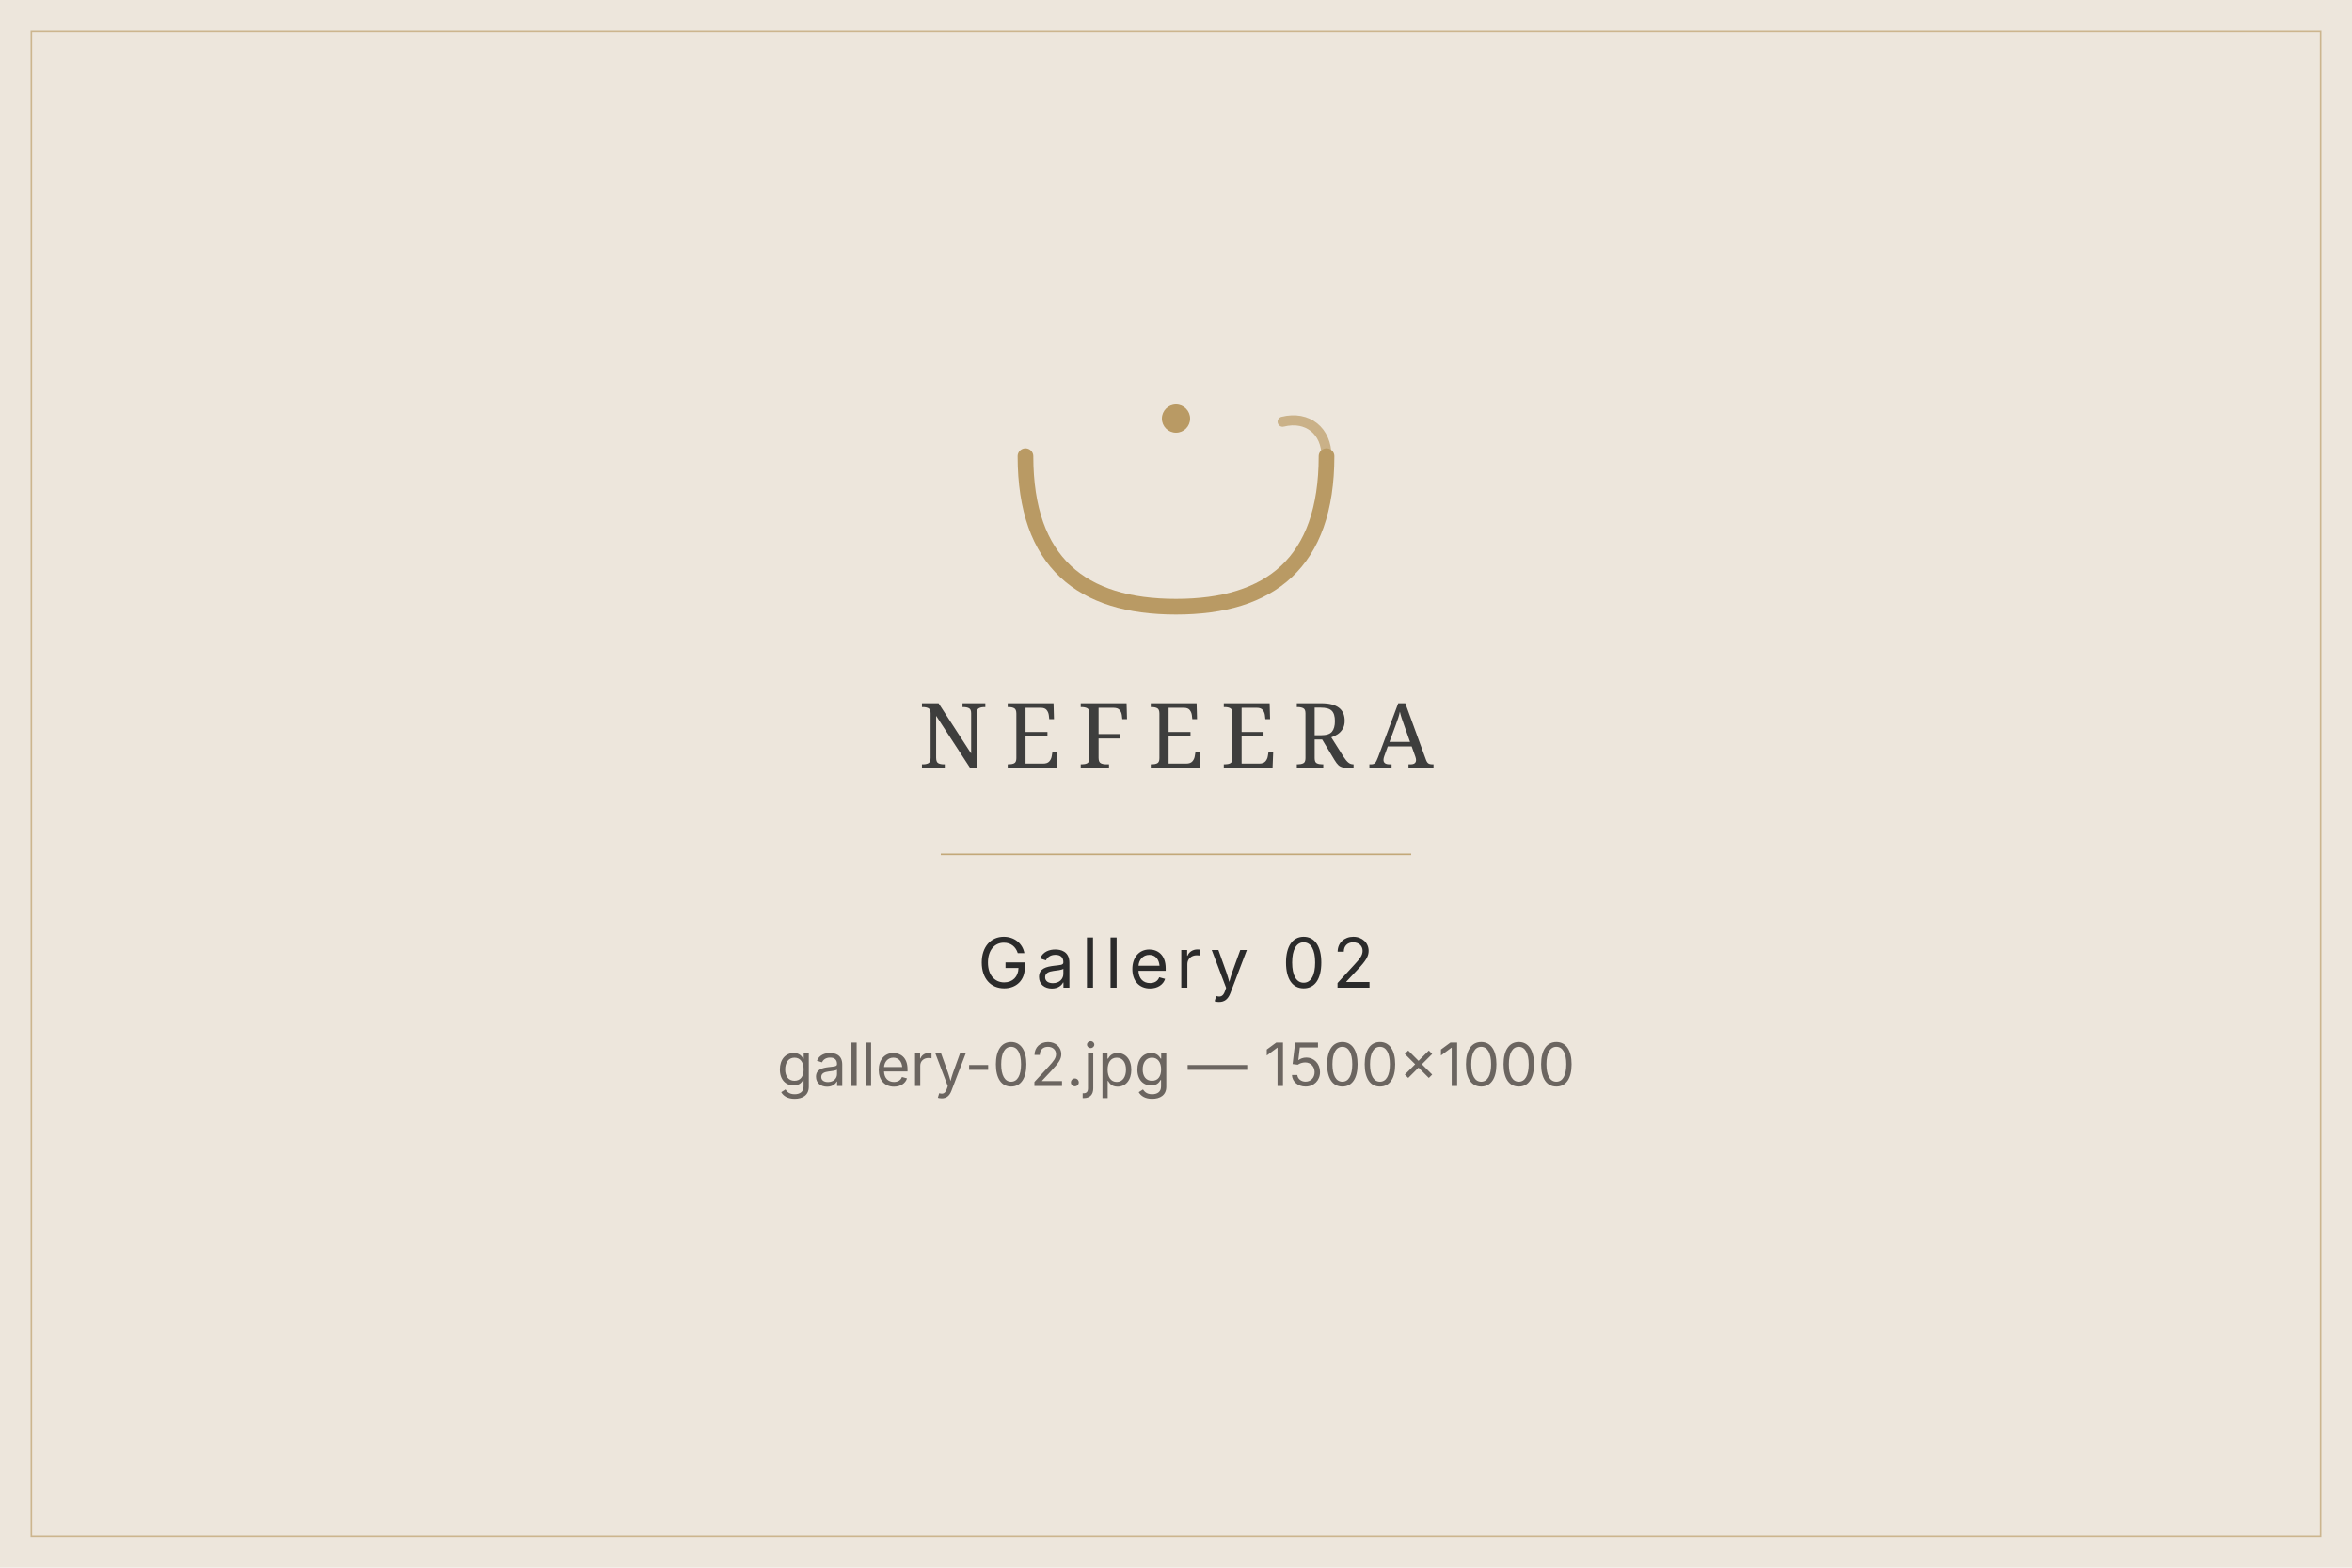
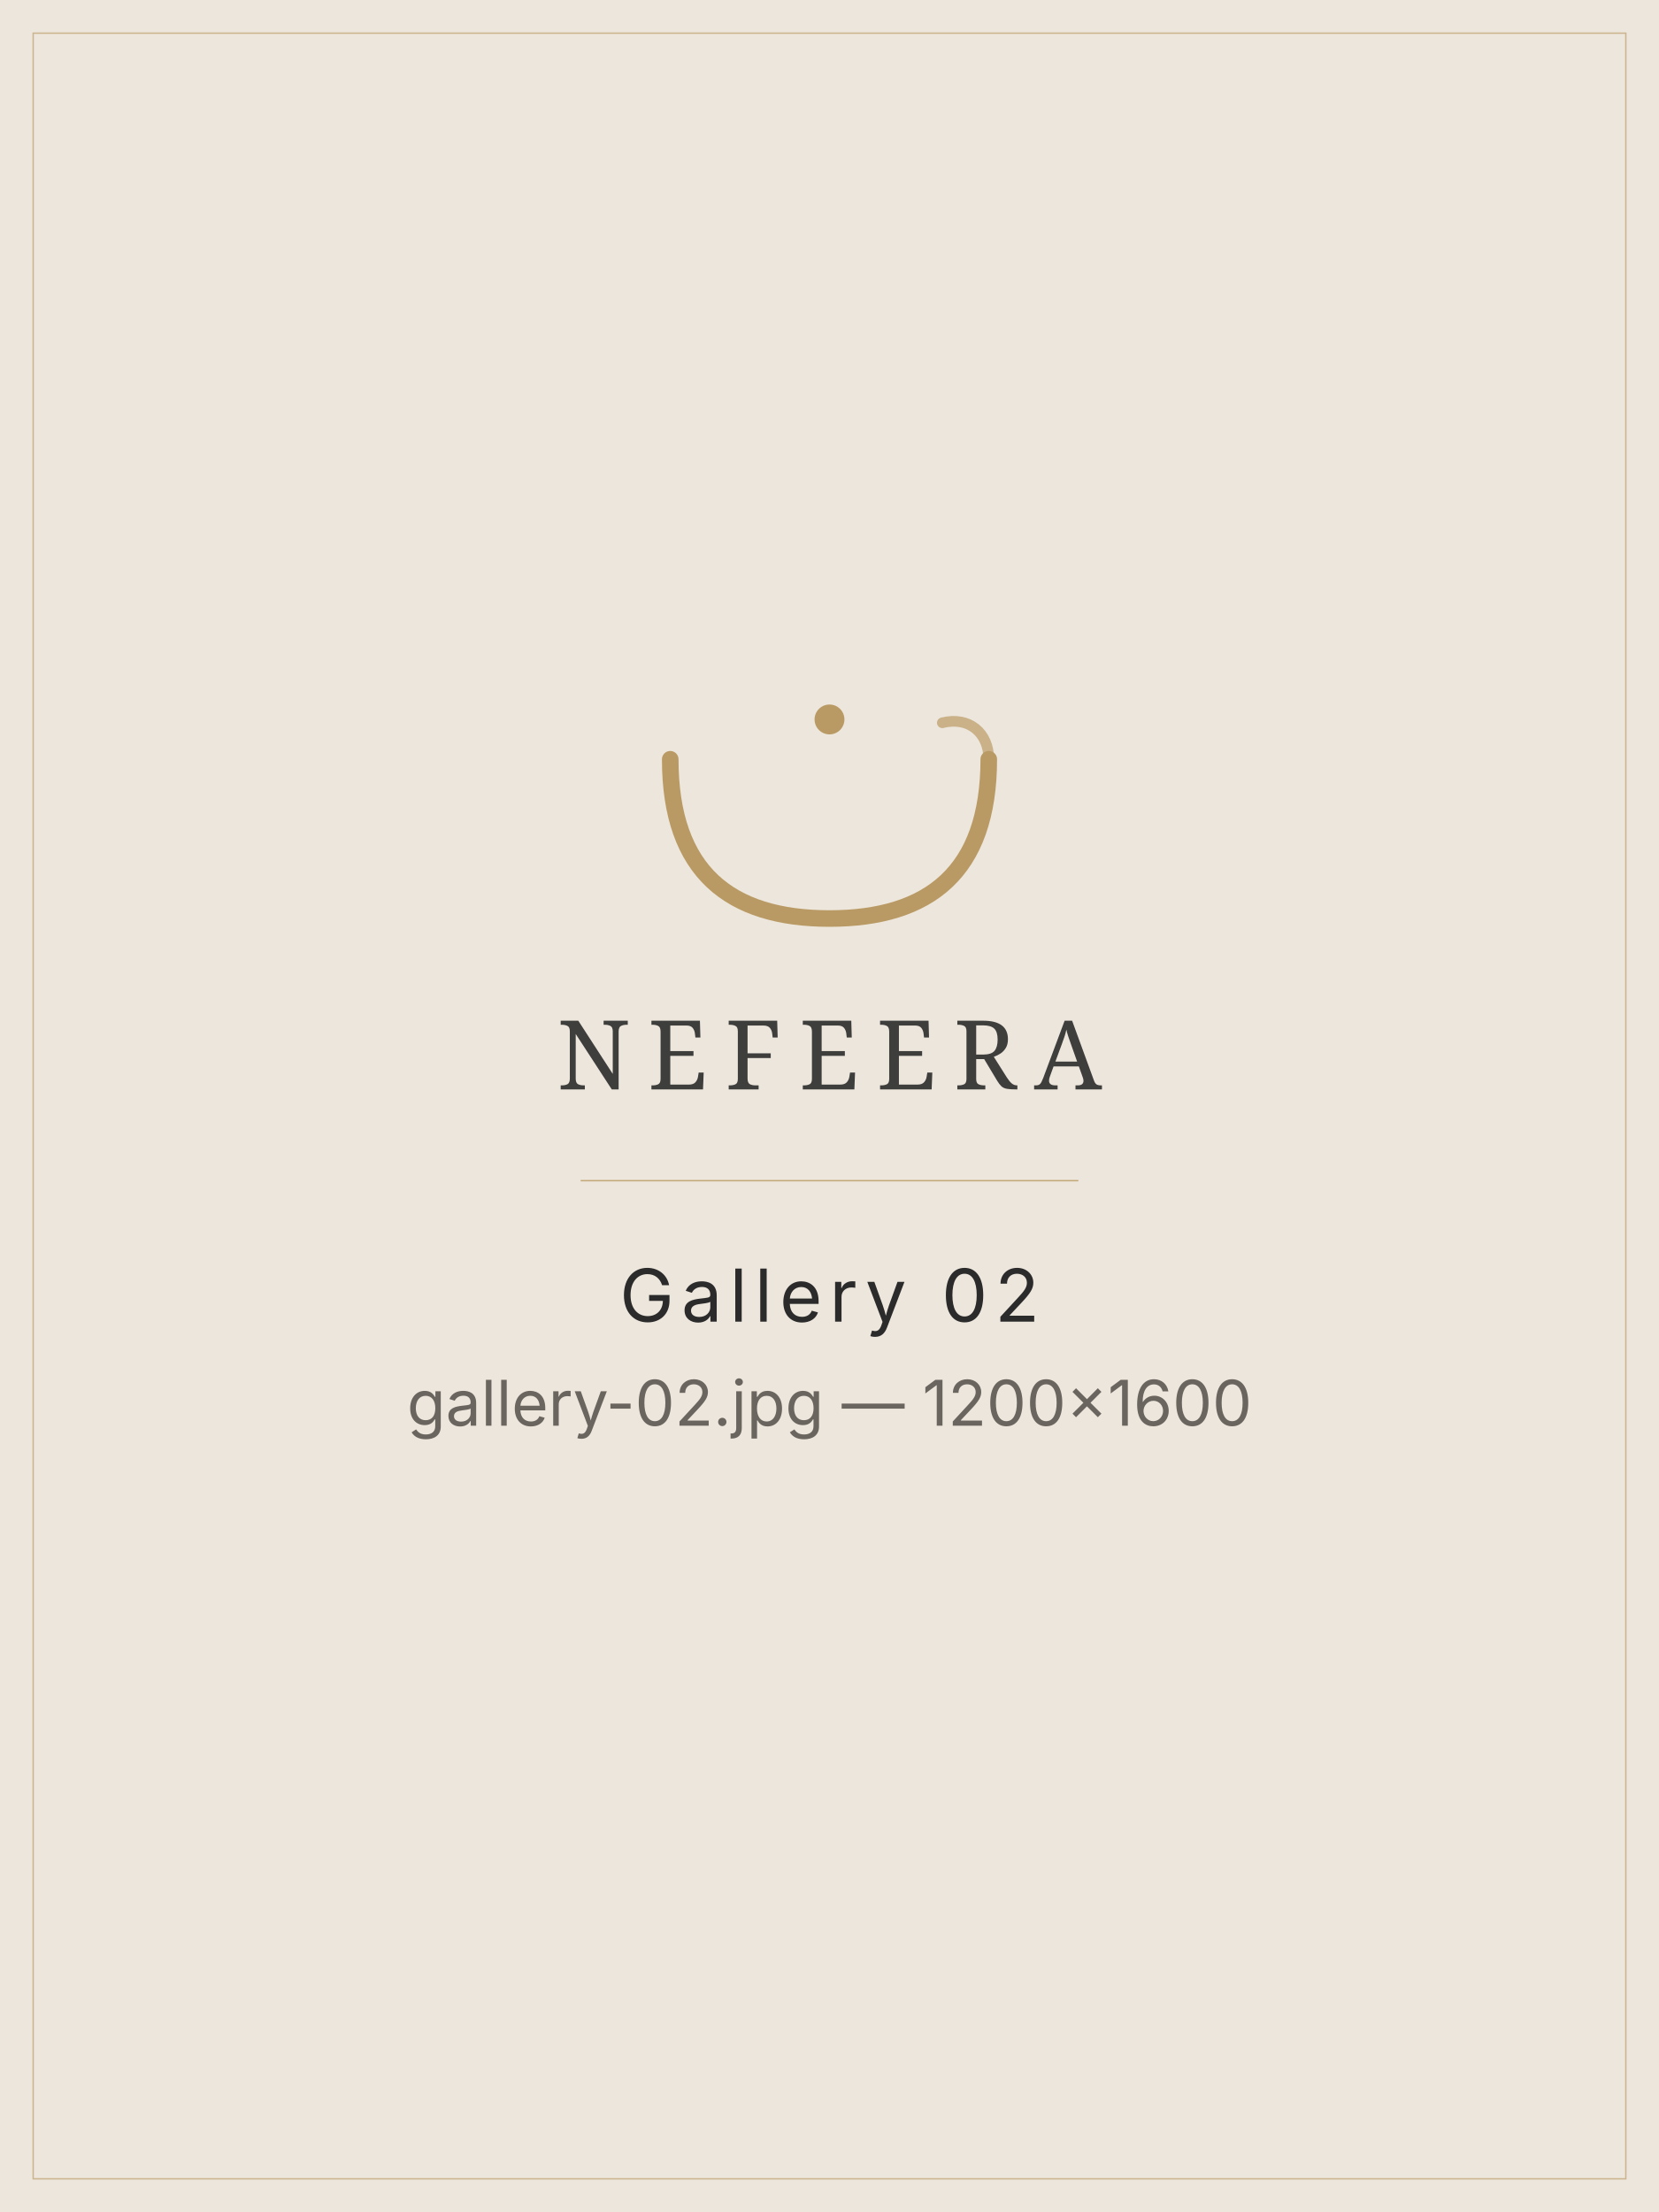
- <svg xmlns="http://www.w3.org/2000/svg" viewBox="0 0 1500 1000" width="1500" height="1000" preserveAspectRatio="xMidYMid slice" role="img" aria-label="Gallery 02 placeholder. Required file: gallery-02.jpg — 1500×1000">
-   <rect width="1500" height="1000" fill="#EDE6DC" />
-   <rect x="20.00" y="20.00" width="1460.00" height="960.00" fill="none" stroke="#B08D4F" stroke-width="1" vector-effect="non-scaling-stroke" opacity="0.55" />
-   <g transform="translate(630.00 255.00) scale(2)" fill="none" stroke="#B08D4F" stroke-linecap="round" stroke-linejoin="round" opacity="0.85">
+ <svg xmlns="http://www.w3.org/2000/svg" viewBox="0 0 1200 1600" width="1200" height="1600" preserveAspectRatio="xMidYMid slice" role="img" aria-label="Gallery 02 placeholder. Required file: gallery-02.jpg — 1200×1600">
+   <rect width="1200" height="1600" fill="#EDE6DC" />
+   <rect x="24.00" y="24.00" width="1152.00" height="1552.00" fill="none" stroke="#B08D4F" stroke-width="1" vector-effect="non-scaling-stroke" opacity="0.55" />
+   <g transform="translate(456.00 506.00) scale(2.4)" fill="none" stroke="#B08D4F" stroke-linecap="round" stroke-linejoin="round" opacity="0.85">
    <path d="M12 18 C12 52, 30 66, 60 66 C90 66, 108 52, 108 18" stroke-width="5" />
    <path d="M108 18 C108 10, 102 5, 94 7" stroke-width="3.2" opacity="0.7" />
    <circle cx="60" cy="6" r="4.5" fill="#B08D4F" stroke="none" />
  </g>
-   <text x="750.00" y="490.00" text-anchor="middle" font-family="'Cormorant Garamond', Georgia, serif" font-size="58.00" letter-spacing="10.44" fill="#2B2B2B" opacity="0.9">NEFEERA</text>
-   <line x1="600.00" y1="545.00" x2="900.00" y2="545.00" stroke="#B08D4F" stroke-width="1" vector-effect="non-scaling-stroke" opacity="0.7" />
-   <text x="750.00" y="630.00" text-anchor="middle" font-family="Inter, system-ui, sans-serif" font-size="44.00" letter-spacing="4.40" fill="#2B2B2B">Gallery 02</text>
-   <text x="750.00" y="692.70" text-anchor="middle" font-family="Inter, system-ui, sans-serif" font-size="38.00" fill="#6B6560">gallery-02.jpg — 1500×1000</text>
+   <text x="600.00" y="788.00" text-anchor="middle" font-family="'Cormorant Garamond', Georgia, serif" font-size="69.60" letter-spacing="12.53" fill="#2B2B2B" opacity="0.9">NEFEERA</text>
+   <line x1="420.00" y1="854.00" x2="780.00" y2="854.00" stroke="#B08D4F" stroke-width="1" vector-effect="non-scaling-stroke" opacity="0.7" />
+   <text x="600.00" y="956.00" text-anchor="middle" font-family="Inter, system-ui, sans-serif" font-size="52.80" letter-spacing="5.28" fill="#2B2B2B">Gallery 02</text>
+   <text x="600.00" y="1031.24" text-anchor="middle" font-family="Inter, system-ui, sans-serif" font-size="45.60" fill="#6B6560">gallery-02.jpg — 1200×1600</text>
</svg>
